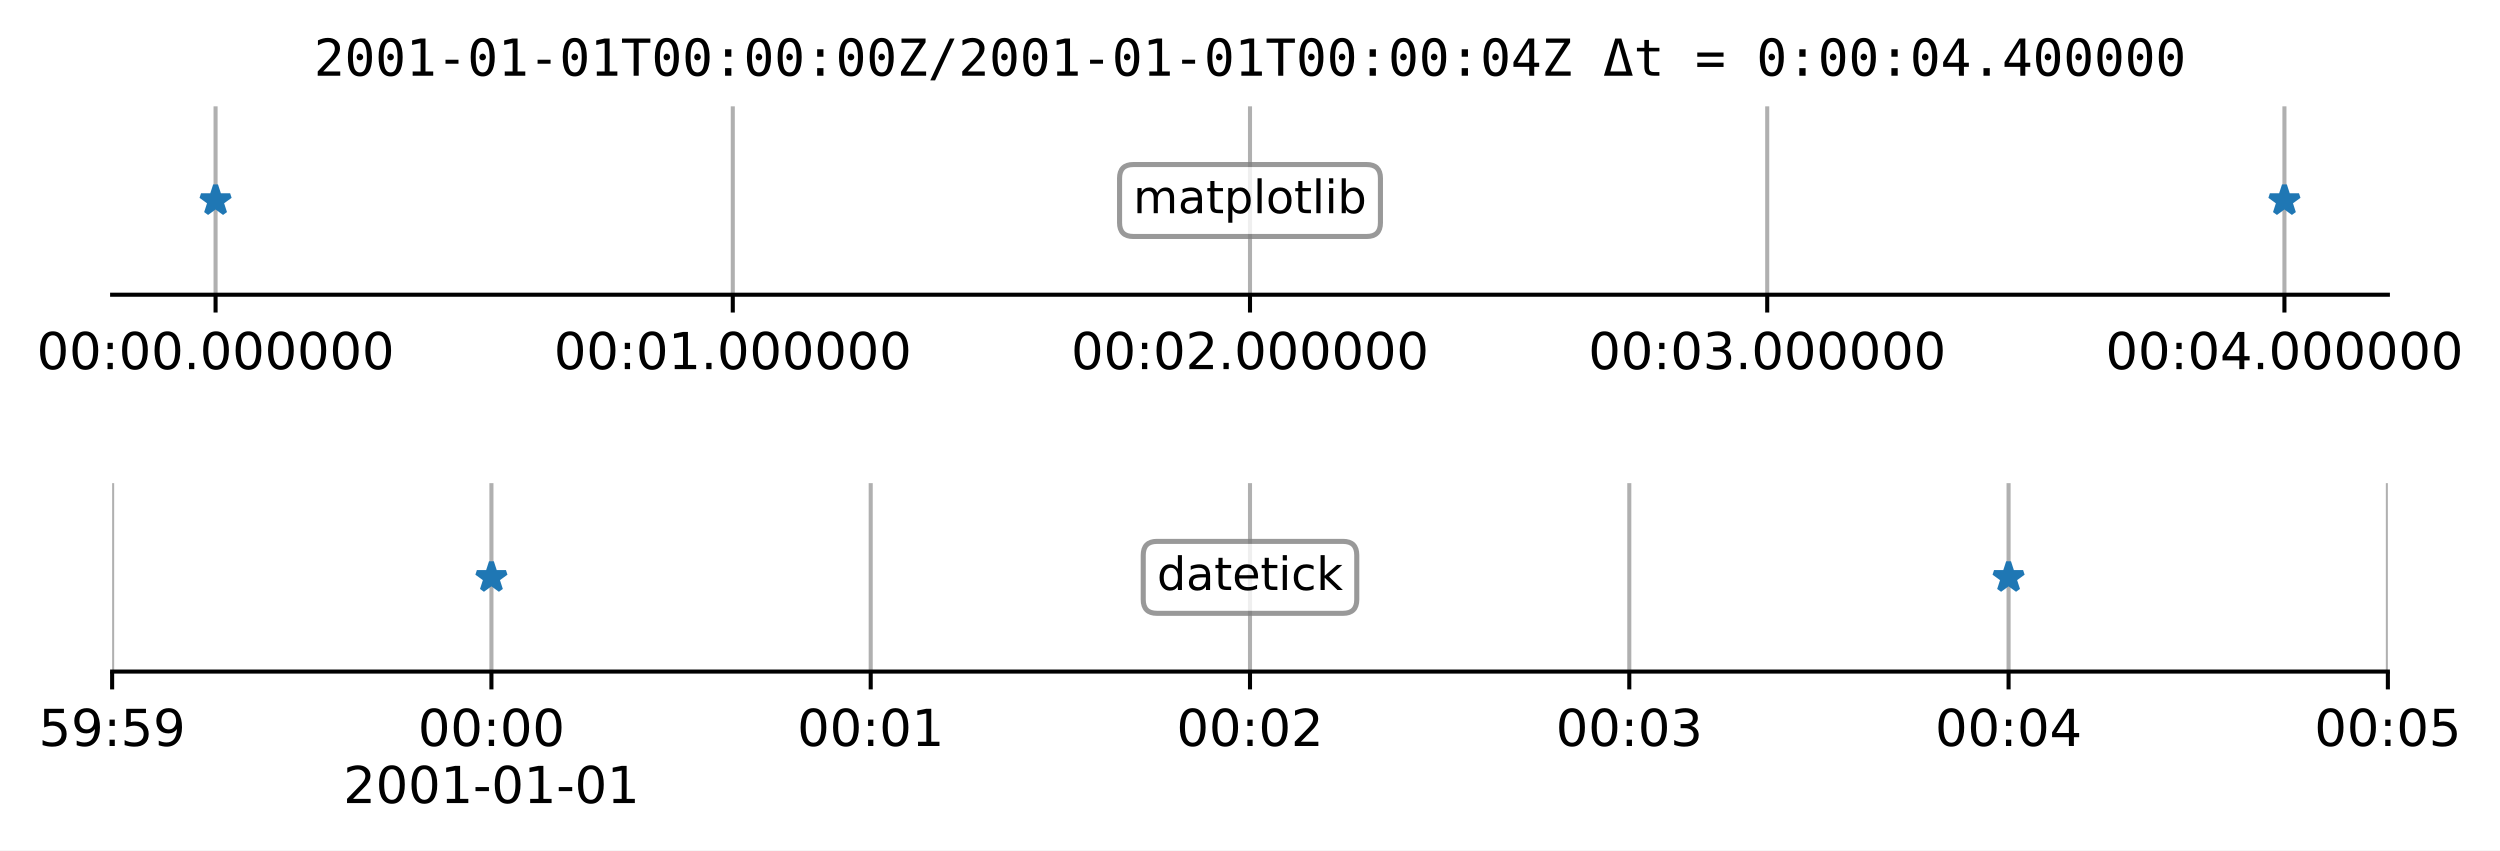
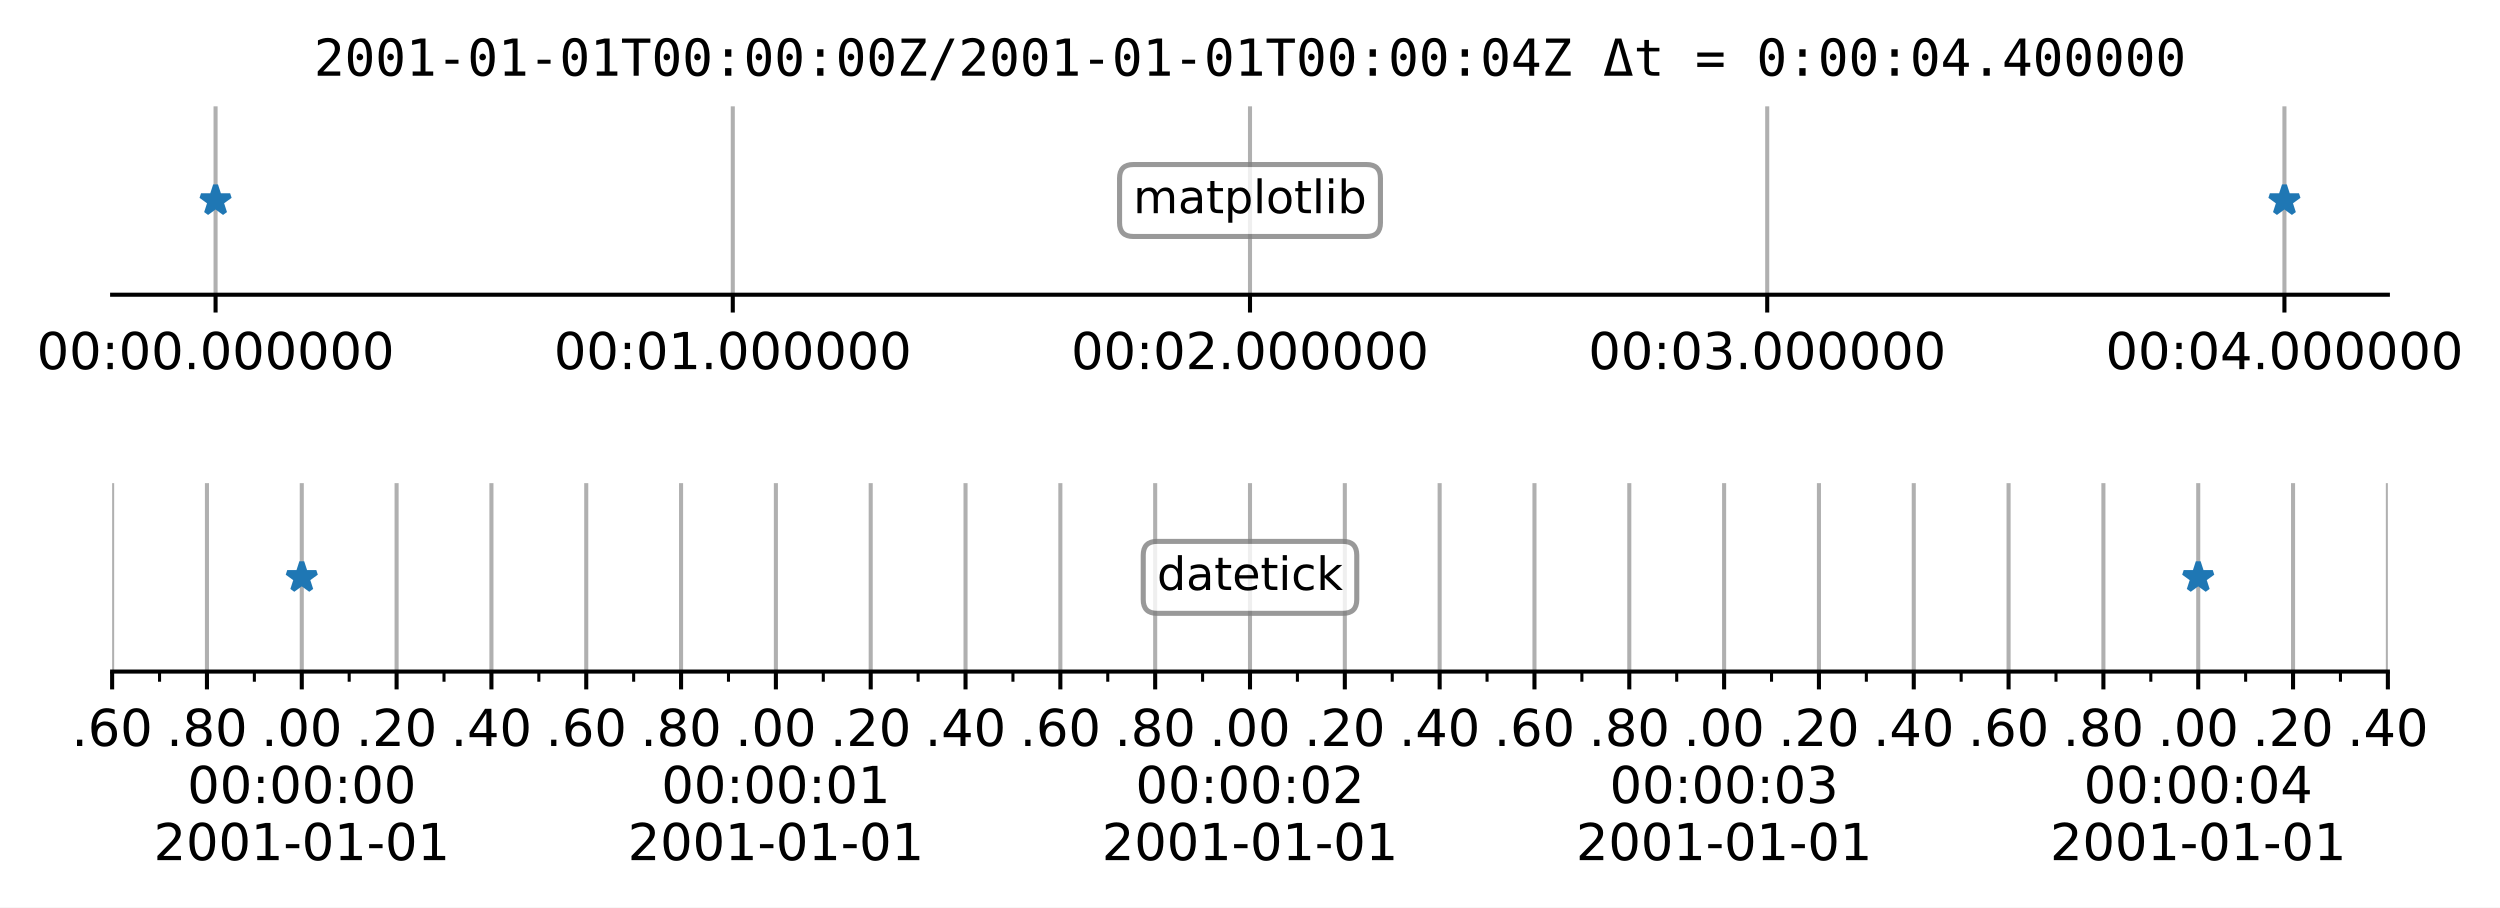
- <svg xmlns="http://www.w3.org/2000/svg" xmlns:xlink="http://www.w3.org/1999/xlink" width="490.39pt" height="166.808pt" viewBox="0 0 490.39 166.808" version="1.1">
+ <svg xmlns="http://www.w3.org/2000/svg" xmlns:xlink="http://www.w3.org/1999/xlink" width="490.39pt" height="178.005pt" viewBox="0 0 490.39 178.005" version="1.1">
  <defs>
    <style type="text/css">*{stroke-linejoin: round; stroke-linecap: butt}</style>
  </defs>
  <g id="figure_1">
    <g id="patch_1">
-       <path d="M 0 166.808  L 490.39 166.808  L 490.39 0  L 0 0  z " style="fill: #ffffff" />
+       <path d="M 0 178.005  L 490.39 178.005  L 490.39 0  L 0 0  z " style="fill: #ffffff" />
    </g>
    <g id="axes_1">
      <g id="patch_2">
        <path d="M 21.995 57.812  L 468.395 57.812  L 468.395 20.852  L 21.995 20.852  z " style="fill: #ffffff" />
      </g>
      <g id="matplotlib.axis_1">
        <g id="xtick_1">
          <g id="line2d_1">
            <path d="M 42.286 57.812  L 42.286 20.852  " clip-path="url(#p66268e52ca)" style="fill: none; stroke: #b0b0b0; stroke-width: 0.8; stroke-linecap: square" />
          </g>
          <g id="line2d_2">
            <defs>
              <path id="m1e6c41ab66" d="M 0 0  L 0 3.5  " style="stroke: #000000; stroke-width: 0.8" />
            </defs>
            <g>
              <use xlink:href="#m1e6c41ab66" x="42.286" y="57.812" style="stroke: #000000; stroke-width: 0.8" />
            </g>
          </g>
          <g id="text_1">
            <text style="font-size: 10px; font-family: 'DejaVu Sans', 'Bitstream Vera Sans', 'Computer Modern Sans Serif', 'Lucida Grande', 'Verdana', 'Geneva', 'Lucid', 'Arial', 'Helvetica', 'Avant Garde', sans-serif; text-anchor: middle" x="42.286" y="72.41" transform="rotate(-0 42.28593 72.41)">00:00.000000</text>
          </g>
        </g>
        <g id="xtick_2">
          <g id="line2d_3">
            <path d="M 143.74 57.812  L 143.74 20.852  " clip-path="url(#p66268e52ca)" style="fill: none; stroke: #b0b0b0; stroke-width: 0.8; stroke-linecap: square" />
          </g>
          <g id="line2d_4">
            <g>
              <use xlink:href="#m1e6c41ab66" x="143.74" y="57.812" style="stroke: #000000; stroke-width: 0.8" />
            </g>
          </g>
          <g id="text_2">
            <text style="font-size: 10px; font-family: 'DejaVu Sans', 'Bitstream Vera Sans', 'Computer Modern Sans Serif', 'Lucida Grande', 'Verdana', 'Geneva', 'Lucid', 'Arial', 'Helvetica', 'Avant Garde', sans-serif; text-anchor: middle" x="143.74" y="72.41" transform="rotate(-0 143.7405 72.41)">00:01.000000</text>
          </g>
        </g>
        <g id="xtick_3">
          <g id="line2d_5">
            <path d="M 245.195 57.812  L 245.195 20.852  " clip-path="url(#p66268e52ca)" style="fill: none; stroke: #b0b0b0; stroke-width: 0.8; stroke-linecap: square" />
          </g>
          <g id="line2d_6">
            <g>
              <use xlink:href="#m1e6c41ab66" x="245.195" y="57.812" style="stroke: #000000; stroke-width: 0.8" />
            </g>
          </g>
          <g id="text_3">
            <text style="font-size: 10px; font-family: 'DejaVu Sans', 'Bitstream Vera Sans', 'Computer Modern Sans Serif', 'Lucida Grande', 'Verdana', 'Geneva', 'Lucid', 'Arial', 'Helvetica', 'Avant Garde', sans-serif; text-anchor: middle" x="245.195" y="72.41" transform="rotate(-0 245.195 72.41)">00:02.000000</text>
          </g>
        </g>
        <g id="xtick_4">
          <g id="line2d_7">
            <path d="M 346.65 57.812  L 346.65 20.852  " clip-path="url(#p66268e52ca)" style="fill: none; stroke: #b0b0b0; stroke-width: 0.8; stroke-linecap: square" />
          </g>
          <g id="line2d_8">
            <g>
              <use xlink:href="#m1e6c41ab66" x="346.65" y="57.812" style="stroke: #000000; stroke-width: 0.8" />
            </g>
          </g>
          <g id="text_4">
            <text style="font-size: 10px; font-family: 'DejaVu Sans', 'Bitstream Vera Sans', 'Computer Modern Sans Serif', 'Lucida Grande', 'Verdana', 'Geneva', 'Lucid', 'Arial', 'Helvetica', 'Avant Garde', sans-serif; text-anchor: middle" x="346.65" y="72.41" transform="rotate(-0 346.6496 72.41)">00:03.000000</text>
          </g>
        </g>
        <g id="xtick_5">
          <g id="line2d_9">
            <path d="M 448.104 57.812  L 448.104 20.852  " clip-path="url(#p66268e52ca)" style="fill: none; stroke: #b0b0b0; stroke-width: 0.8; stroke-linecap: square" />
          </g>
          <g id="line2d_10">
            <g>
              <use xlink:href="#m1e6c41ab66" x="448.104" y="57.812" style="stroke: #000000; stroke-width: 0.8" />
            </g>
          </g>
          <g id="text_5">
            <text style="font-size: 10px; font-family: 'DejaVu Sans', 'Bitstream Vera Sans', 'Computer Modern Sans Serif', 'Lucida Grande', 'Verdana', 'Geneva', 'Lucid', 'Arial', 'Helvetica', 'Avant Garde', sans-serif; text-anchor: middle" x="448.104" y="72.41" transform="rotate(-0 448.1041 72.41)">00:04.000000</text>
          </g>
        </g>
      </g>
      <g id="line2d_11">
        <defs>
          <path id="maf42e94cd1" d="M 0 -3  L -0.674 -0.927  L -2.853 -0.927  L -1.09 0.354  L -1.763 2.427  L -0 1.146  L 1.763 2.427  L 1.09 0.354  L 2.853 -0.927  L 0.674 -0.927  z " style="stroke: #1f77b4; stroke-linejoin: bevel" />
        </defs>
        <g clip-path="url(#p66268e52ca)">
          <use xlink:href="#maf42e94cd1" x="42.286" y="39.332" style="fill: #1f77b4; stroke: #1f77b4; stroke-linejoin: bevel" />
          <use xlink:href="#maf42e94cd1" x="448.104" y="39.332" style="fill: #1f77b4; stroke: #1f77b4; stroke-linejoin: bevel" />
        </g>
      </g>
      <g id="patch_3">
        <path d="M 21.995 57.812  L 468.395 57.812  " style="fill: none; stroke: #000000; stroke-width: 0.8; stroke-linejoin: miter; stroke-linecap: square" />
      </g>
      <g id="text_6">
        <g id="patch_4">
          <path d="M 222.308 46.387  L 268.082 46.387  Q 270.782 46.387 270.782 43.687  L 270.782 34.976  Q 270.782 32.276 268.082 32.276  L 222.308 32.276  Q 219.608 32.276 219.608 34.976  L 219.608 43.687  Q 219.608 46.387 222.308 46.387  z " style="fill: #ffffff; opacity: 0.8; stroke: #808080; stroke-linejoin: miter" />
        </g>
        <text style="font-size: 9px; font-family: 'DejaVu Sans', 'Bitstream Vera Sans', 'Computer Modern Sans Serif', 'Lucida Grande', 'Verdana', 'Geneva', 'Lucid', 'Arial', 'Helvetica', 'Avant Garde', sans-serif; text-anchor: middle" x="245.195" y="41.815" transform="rotate(-0 245.195 41.815)">matplotlib</text>
      </g>
      <g id="text_7">
        <text style="font-size: 10px; font-family: 'DejaVu Sans Mono', 'Bitstream Vera Sans Mono', 'Computer Modern Typewriter', 'Andale Mono', 'Nimbus Mono L', 'Courier New', 'Courier', 'Fixed', 'Terminal', monospace; text-anchor: middle" x="245.195" y="14.852" transform="rotate(-0 245.195 14.85156)">2001-01-01T00:00:00Z/2001-01-01T00:00:04Z Δt = 0:00:04.400000</text>
      </g>
    </g>
    <g id="axes_2">
      <g id="patch_5">
        <path d="M 21.995 131.732  L 468.395 131.732  L 468.395 94.772  L 21.995 94.772  z " style="fill: #ffffff" />
      </g>
      <g id="matplotlib.axis_2">
        <g id="xtick_6">
          <g id="line2d_12">
            <path d="M 21.995 131.732  L 21.995 94.772  " clip-path="url(#p20be2a7854)" style="fill: none; stroke: #b0b0b0; stroke-width: 0.8; stroke-linecap: square" />
          </g>
          <g id="line2d_13">
            <g>
              <use xlink:href="#m1e6c41ab66" x="21.995" y="131.732" style="stroke: #000000; stroke-width: 0.8" />
            </g>
          </g>
          <g id="text_8">
-             <text style="font-size: 10px; font-family: 'DejaVu Sans', 'Bitstream Vera Sans', 'Computer Modern Sans Serif', 'Lucida Grande', 'Verdana', 'Geneva', 'Lucid', 'Arial', 'Helvetica', 'Avant Garde', sans-serif; text-anchor: middle" x="21.995" y="146.33" transform="rotate(-0 21.99503 146.33)">59:59</text>
+             <text style="font-size: 10px; font-family: 'DejaVu Sans', 'Bitstream Vera Sans', 'Computer Modern Sans Serif', 'Lucida Grande', 'Verdana', 'Geneva', 'Lucid', 'Arial', 'Helvetica', 'Avant Garde', sans-serif; text-anchor: middle" x="21.995" y="146.33" transform="rotate(-0 21.99503 146.33)">.60</text>
          </g>
        </g>
        <g id="xtick_7">
          <g id="line2d_14">
-             <path d="M 96.395 131.732  L 96.395 94.772  " clip-path="url(#p20be2a7854)" style="fill: none; stroke: #b0b0b0; stroke-width: 0.8; stroke-linecap: square" />
+             <path d="M 40.595 131.732  L 40.595 94.772  " clip-path="url(#p20be2a7854)" style="fill: none; stroke: #b0b0b0; stroke-width: 0.8; stroke-linecap: square" />
          </g>
          <g id="line2d_15">
            <g>
-               <use xlink:href="#m1e6c41ab66" x="96.395" y="131.732" style="stroke: #000000; stroke-width: 0.8" />
+               <use xlink:href="#m1e6c41ab66" x="40.595" y="131.732" style="stroke: #000000; stroke-width: 0.8" />
            </g>
          </g>
          <g id="text_9">
-             <text style="font-size: 10px; font-family: 'DejaVu Sans', 'Bitstream Vera Sans', 'Computer Modern Sans Serif', 'Lucida Grande', 'Verdana', 'Geneva', 'Lucid', 'Arial', 'Helvetica', 'Avant Garde', sans-serif" transform="translate(81.98565 146.33)">00:00</text>
-             <text style="font-size: 10px; font-family: 'DejaVu Sans', 'Bitstream Vera Sans', 'Computer Modern Sans Serif', 'Lucida Grande', 'Verdana', 'Geneva', 'Lucid', 'Arial', 'Helvetica', 'Avant Garde', sans-serif" transform="translate(67.33721 157.5278)">2001-01-01</text>
+             <text style="font-size: 10px; font-family: 'DejaVu Sans', 'Bitstream Vera Sans', 'Computer Modern Sans Serif', 'Lucida Grande', 'Verdana', 'Geneva', 'Lucid', 'Arial', 'Helvetica', 'Avant Garde', sans-serif; text-anchor: middle" x="40.595" y="146.33" transform="rotate(-0 40.59503 146.33)">.80</text>
          </g>
        </g>
        <g id="xtick_8">
          <g id="line2d_16">
-             <path d="M 170.795 131.732  L 170.795 94.772  " clip-path="url(#p20be2a7854)" style="fill: none; stroke: #b0b0b0; stroke-width: 0.8; stroke-linecap: square" />
+             <path d="M 59.195 131.732  L 59.195 94.772  " clip-path="url(#p20be2a7854)" style="fill: none; stroke: #b0b0b0; stroke-width: 0.8; stroke-linecap: square" />
          </g>
          <g id="line2d_17">
            <g>
-               <use xlink:href="#m1e6c41ab66" x="170.795" y="131.732" style="stroke: #000000; stroke-width: 0.8" />
+               <use xlink:href="#m1e6c41ab66" x="59.195" y="131.732" style="stroke: #000000; stroke-width: 0.8" />
            </g>
          </g>
          <g id="text_10">
-             <text style="font-size: 10px; font-family: 'DejaVu Sans', 'Bitstream Vera Sans', 'Computer Modern Sans Serif', 'Lucida Grande', 'Verdana', 'Geneva', 'Lucid', 'Arial', 'Helvetica', 'Avant Garde', sans-serif; text-anchor: middle" x="170.795" y="146.33" transform="rotate(-0 170.795 146.33)">00:01</text>
+             <text style="font-size: 10px; font-family: 'DejaVu Sans', 'Bitstream Vera Sans', 'Computer Modern Sans Serif', 'Lucida Grande', 'Verdana', 'Geneva', 'Lucid', 'Arial', 'Helvetica', 'Avant Garde', sans-serif" transform="translate(51.24346 146.33)">.00</text>
+             <text style="font-size: 10px; font-family: 'DejaVu Sans', 'Bitstream Vera Sans', 'Computer Modern Sans Serif', 'Lucida Grande', 'Verdana', 'Geneva', 'Lucid', 'Arial', 'Helvetica', 'Avant Garde', sans-serif" transform="translate(36.73877 157.5278)">00:00:00</text>
+             <text style="font-size: 10px; font-family: 'DejaVu Sans', 'Bitstream Vera Sans', 'Computer Modern Sans Serif', 'Lucida Grande', 'Verdana', 'Geneva', 'Lucid', 'Arial', 'Helvetica', 'Avant Garde', sans-serif" transform="translate(30.13721 168.7256)">2001-01-01</text>
          </g>
        </g>
        <g id="xtick_9">
          <g id="line2d_18">
-             <path d="M 245.195 131.732  L 245.195 94.772  " clip-path="url(#p20be2a7854)" style="fill: none; stroke: #b0b0b0; stroke-width: 0.8; stroke-linecap: square" />
+             <path d="M 77.795 131.732  L 77.795 94.772  " clip-path="url(#p20be2a7854)" style="fill: none; stroke: #b0b0b0; stroke-width: 0.8; stroke-linecap: square" />
          </g>
          <g id="line2d_19">
            <g>
-               <use xlink:href="#m1e6c41ab66" x="245.195" y="131.732" style="stroke: #000000; stroke-width: 0.8" />
+               <use xlink:href="#m1e6c41ab66" x="77.795" y="131.732" style="stroke: #000000; stroke-width: 0.8" />
            </g>
          </g>
          <g id="text_11">
-             <text style="font-size: 10px; font-family: 'DejaVu Sans', 'Bitstream Vera Sans', 'Computer Modern Sans Serif', 'Lucida Grande', 'Verdana', 'Geneva', 'Lucid', 'Arial', 'Helvetica', 'Avant Garde', sans-serif; text-anchor: middle" x="245.195" y="146.33" transform="rotate(-0 245.195 146.33)">00:02</text>
+             <text style="font-size: 10px; font-family: 'DejaVu Sans', 'Bitstream Vera Sans', 'Computer Modern Sans Serif', 'Lucida Grande', 'Verdana', 'Geneva', 'Lucid', 'Arial', 'Helvetica', 'Avant Garde', sans-serif; text-anchor: middle" x="77.795" y="146.33" transform="rotate(-0 77.79503 146.33)">.20</text>
          </g>
        </g>
        <g id="xtick_10">
          <g id="line2d_20">
-             <path d="M 319.595 131.732  L 319.595 94.772  " clip-path="url(#p20be2a7854)" style="fill: none; stroke: #b0b0b0; stroke-width: 0.8; stroke-linecap: square" />
+             <path d="M 96.395 131.732  L 96.395 94.772  " clip-path="url(#p20be2a7854)" style="fill: none; stroke: #b0b0b0; stroke-width: 0.8; stroke-linecap: square" />
          </g>
          <g id="line2d_21">
            <g>
-               <use xlink:href="#m1e6c41ab66" x="319.595" y="131.732" style="stroke: #000000; stroke-width: 0.8" />
+               <use xlink:href="#m1e6c41ab66" x="96.395" y="131.732" style="stroke: #000000; stroke-width: 0.8" />
            </g>
          </g>
          <g id="text_12">
-             <text style="font-size: 10px; font-family: 'DejaVu Sans', 'Bitstream Vera Sans', 'Computer Modern Sans Serif', 'Lucida Grande', 'Verdana', 'Geneva', 'Lucid', 'Arial', 'Helvetica', 'Avant Garde', sans-serif; text-anchor: middle" x="319.595" y="146.33" transform="rotate(-0 319.595 146.33)">00:03</text>
+             <text style="font-size: 10px; font-family: 'DejaVu Sans', 'Bitstream Vera Sans', 'Computer Modern Sans Serif', 'Lucida Grande', 'Verdana', 'Geneva', 'Lucid', 'Arial', 'Helvetica', 'Avant Garde', sans-serif; text-anchor: middle" x="96.395" y="146.33" transform="rotate(-0 96.39503 146.33)">.40</text>
          </g>
        </g>
        <g id="xtick_11">
          <g id="line2d_22">
-             <path d="M 393.995 131.732  L 393.995 94.772  " clip-path="url(#p20be2a7854)" style="fill: none; stroke: #b0b0b0; stroke-width: 0.8; stroke-linecap: square" />
+             <path d="M 114.995 131.732  L 114.995 94.772  " clip-path="url(#p20be2a7854)" style="fill: none; stroke: #b0b0b0; stroke-width: 0.8; stroke-linecap: square" />
          </g>
          <g id="line2d_23">
            <g>
-               <use xlink:href="#m1e6c41ab66" x="393.995" y="131.732" style="stroke: #000000; stroke-width: 0.8" />
+               <use xlink:href="#m1e6c41ab66" x="114.995" y="131.732" style="stroke: #000000; stroke-width: 0.8" />
            </g>
          </g>
          <g id="text_13">
-             <text style="font-size: 10px; font-family: 'DejaVu Sans', 'Bitstream Vera Sans', 'Computer Modern Sans Serif', 'Lucida Grande', 'Verdana', 'Geneva', 'Lucid', 'Arial', 'Helvetica', 'Avant Garde', sans-serif; text-anchor: middle" x="393.995" y="146.33" transform="rotate(-0 393.995 146.33)">00:04</text>
+             <text style="font-size: 10px; font-family: 'DejaVu Sans', 'Bitstream Vera Sans', 'Computer Modern Sans Serif', 'Lucida Grande', 'Verdana', 'Geneva', 'Lucid', 'Arial', 'Helvetica', 'Avant Garde', sans-serif; text-anchor: middle" x="114.995" y="146.33" transform="rotate(-0 114.995 146.33)">.60</text>
          </g>
        </g>
        <g id="xtick_12">
          <g id="line2d_24">
+             <path d="M 133.595 131.732  L 133.595 94.772  " clip-path="url(#p20be2a7854)" style="fill: none; stroke: #b0b0b0; stroke-width: 0.8; stroke-linecap: square" />
+           </g>
+           <g id="line2d_25">
+             <g>
+               <use xlink:href="#m1e6c41ab66" x="133.595" y="131.732" style="stroke: #000000; stroke-width: 0.8" />
+             </g>
+           </g>
+           <g id="text_14">
+             <text style="font-size: 10px; font-family: 'DejaVu Sans', 'Bitstream Vera Sans', 'Computer Modern Sans Serif', 'Lucida Grande', 'Verdana', 'Geneva', 'Lucid', 'Arial', 'Helvetica', 'Avant Garde', sans-serif; text-anchor: middle" x="133.595" y="146.33" transform="rotate(-0 133.595 146.33)">.80</text>
+           </g>
+         </g>
+         <g id="xtick_13">
+           <g id="line2d_26">
+             <path d="M 152.195 131.732  L 152.195 94.772  " clip-path="url(#p20be2a7854)" style="fill: none; stroke: #b0b0b0; stroke-width: 0.8; stroke-linecap: square" />
+           </g>
+           <g id="line2d_27">
+             <g>
+               <use xlink:href="#m1e6c41ab66" x="152.195" y="131.732" style="stroke: #000000; stroke-width: 0.8" />
+             </g>
+           </g>
+           <g id="text_15">
+             <text style="font-size: 10px; font-family: 'DejaVu Sans', 'Bitstream Vera Sans', 'Computer Modern Sans Serif', 'Lucida Grande', 'Verdana', 'Geneva', 'Lucid', 'Arial', 'Helvetica', 'Avant Garde', sans-serif" transform="translate(144.2435 146.33)">.00</text>
+             <text style="font-size: 10px; font-family: 'DejaVu Sans', 'Bitstream Vera Sans', 'Computer Modern Sans Serif', 'Lucida Grande', 'Verdana', 'Geneva', 'Lucid', 'Arial', 'Helvetica', 'Avant Garde', sans-serif" transform="translate(129.7388 157.5278)">00:00:01</text>
+             <text style="font-size: 10px; font-family: 'DejaVu Sans', 'Bitstream Vera Sans', 'Computer Modern Sans Serif', 'Lucida Grande', 'Verdana', 'Geneva', 'Lucid', 'Arial', 'Helvetica', 'Avant Garde', sans-serif" transform="translate(123.1372 168.7256)">2001-01-01</text>
+           </g>
+         </g>
+         <g id="xtick_14">
+           <g id="line2d_28">
+             <path d="M 170.795 131.732  L 170.795 94.772  " clip-path="url(#p20be2a7854)" style="fill: none; stroke: #b0b0b0; stroke-width: 0.8; stroke-linecap: square" />
+           </g>
+           <g id="line2d_29">
+             <g>
+               <use xlink:href="#m1e6c41ab66" x="170.795" y="131.732" style="stroke: #000000; stroke-width: 0.8" />
+             </g>
+           </g>
+           <g id="text_16">
+             <text style="font-size: 10px; font-family: 'DejaVu Sans', 'Bitstream Vera Sans', 'Computer Modern Sans Serif', 'Lucida Grande', 'Verdana', 'Geneva', 'Lucid', 'Arial', 'Helvetica', 'Avant Garde', sans-serif; text-anchor: middle" x="170.795" y="146.33" transform="rotate(-0 170.795 146.33)">.20</text>
+           </g>
+         </g>
+         <g id="xtick_15">
+           <g id="line2d_30">
+             <path d="M 189.395 131.732  L 189.395 94.772  " clip-path="url(#p20be2a7854)" style="fill: none; stroke: #b0b0b0; stroke-width: 0.8; stroke-linecap: square" />
+           </g>
+           <g id="line2d_31">
+             <g>
+               <use xlink:href="#m1e6c41ab66" x="189.395" y="131.732" style="stroke: #000000; stroke-width: 0.8" />
+             </g>
+           </g>
+           <g id="text_17">
+             <text style="font-size: 10px; font-family: 'DejaVu Sans', 'Bitstream Vera Sans', 'Computer Modern Sans Serif', 'Lucida Grande', 'Verdana', 'Geneva', 'Lucid', 'Arial', 'Helvetica', 'Avant Garde', sans-serif; text-anchor: middle" x="189.395" y="146.33" transform="rotate(-0 189.395 146.33)">.40</text>
+           </g>
+         </g>
+         <g id="xtick_16">
+           <g id="line2d_32">
+             <path d="M 207.995 131.732  L 207.995 94.772  " clip-path="url(#p20be2a7854)" style="fill: none; stroke: #b0b0b0; stroke-width: 0.8; stroke-linecap: square" />
+           </g>
+           <g id="line2d_33">
+             <g>
+               <use xlink:href="#m1e6c41ab66" x="207.995" y="131.732" style="stroke: #000000; stroke-width: 0.8" />
+             </g>
+           </g>
+           <g id="text_18">
+             <text style="font-size: 10px; font-family: 'DejaVu Sans', 'Bitstream Vera Sans', 'Computer Modern Sans Serif', 'Lucida Grande', 'Verdana', 'Geneva', 'Lucid', 'Arial', 'Helvetica', 'Avant Garde', sans-serif; text-anchor: middle" x="207.995" y="146.33" transform="rotate(-0 207.995 146.33)">.60</text>
+           </g>
+         </g>
+         <g id="xtick_17">
+           <g id="line2d_34">
+             <path d="M 226.595 131.732  L 226.595 94.772  " clip-path="url(#p20be2a7854)" style="fill: none; stroke: #b0b0b0; stroke-width: 0.8; stroke-linecap: square" />
+           </g>
+           <g id="line2d_35">
+             <g>
+               <use xlink:href="#m1e6c41ab66" x="226.595" y="131.732" style="stroke: #000000; stroke-width: 0.8" />
+             </g>
+           </g>
+           <g id="text_19">
+             <text style="font-size: 10px; font-family: 'DejaVu Sans', 'Bitstream Vera Sans', 'Computer Modern Sans Serif', 'Lucida Grande', 'Verdana', 'Geneva', 'Lucid', 'Arial', 'Helvetica', 'Avant Garde', sans-serif; text-anchor: middle" x="226.595" y="146.33" transform="rotate(-0 226.595 146.33)">.80</text>
+           </g>
+         </g>
+         <g id="xtick_18">
+           <g id="line2d_36">
+             <path d="M 245.195 131.732  L 245.195 94.772  " clip-path="url(#p20be2a7854)" style="fill: none; stroke: #b0b0b0; stroke-width: 0.8; stroke-linecap: square" />
+           </g>
+           <g id="line2d_37">
+             <g>
+               <use xlink:href="#m1e6c41ab66" x="245.195" y="131.732" style="stroke: #000000; stroke-width: 0.8" />
+             </g>
+           </g>
+           <g id="text_20">
+             <text style="font-size: 10px; font-family: 'DejaVu Sans', 'Bitstream Vera Sans', 'Computer Modern Sans Serif', 'Lucida Grande', 'Verdana', 'Geneva', 'Lucid', 'Arial', 'Helvetica', 'Avant Garde', sans-serif" transform="translate(237.2435 146.33)">.00</text>
+             <text style="font-size: 10px; font-family: 'DejaVu Sans', 'Bitstream Vera Sans', 'Computer Modern Sans Serif', 'Lucida Grande', 'Verdana', 'Geneva', 'Lucid', 'Arial', 'Helvetica', 'Avant Garde', sans-serif" transform="translate(222.7388 157.5278)">00:00:02</text>
+             <text style="font-size: 10px; font-family: 'DejaVu Sans', 'Bitstream Vera Sans', 'Computer Modern Sans Serif', 'Lucida Grande', 'Verdana', 'Geneva', 'Lucid', 'Arial', 'Helvetica', 'Avant Garde', sans-serif" transform="translate(216.1372 168.7256)">2001-01-01</text>
+           </g>
+         </g>
+         <g id="xtick_19">
+           <g id="line2d_38">
+             <path d="M 263.795 131.732  L 263.795 94.772  " clip-path="url(#p20be2a7854)" style="fill: none; stroke: #b0b0b0; stroke-width: 0.8; stroke-linecap: square" />
+           </g>
+           <g id="line2d_39">
+             <g>
+               <use xlink:href="#m1e6c41ab66" x="263.795" y="131.732" style="stroke: #000000; stroke-width: 0.8" />
+             </g>
+           </g>
+           <g id="text_21">
+             <text style="font-size: 10px; font-family: 'DejaVu Sans', 'Bitstream Vera Sans', 'Computer Modern Sans Serif', 'Lucida Grande', 'Verdana', 'Geneva', 'Lucid', 'Arial', 'Helvetica', 'Avant Garde', sans-serif; text-anchor: middle" x="263.795" y="146.33" transform="rotate(-0 263.795 146.33)">.20</text>
+           </g>
+         </g>
+         <g id="xtick_20">
+           <g id="line2d_40">
+             <path d="M 282.395 131.732  L 282.395 94.772  " clip-path="url(#p20be2a7854)" style="fill: none; stroke: #b0b0b0; stroke-width: 0.8; stroke-linecap: square" />
+           </g>
+           <g id="line2d_41">
+             <g>
+               <use xlink:href="#m1e6c41ab66" x="282.395" y="131.732" style="stroke: #000000; stroke-width: 0.8" />
+             </g>
+           </g>
+           <g id="text_22">
+             <text style="font-size: 10px; font-family: 'DejaVu Sans', 'Bitstream Vera Sans', 'Computer Modern Sans Serif', 'Lucida Grande', 'Verdana', 'Geneva', 'Lucid', 'Arial', 'Helvetica', 'Avant Garde', sans-serif; text-anchor: middle" x="282.395" y="146.33" transform="rotate(-0 282.395 146.33)">.40</text>
+           </g>
+         </g>
+         <g id="xtick_21">
+           <g id="line2d_42">
+             <path d="M 300.995 131.732  L 300.995 94.772  " clip-path="url(#p20be2a7854)" style="fill: none; stroke: #b0b0b0; stroke-width: 0.8; stroke-linecap: square" />
+           </g>
+           <g id="line2d_43">
+             <g>
+               <use xlink:href="#m1e6c41ab66" x="300.995" y="131.732" style="stroke: #000000; stroke-width: 0.8" />
+             </g>
+           </g>
+           <g id="text_23">
+             <text style="font-size: 10px; font-family: 'DejaVu Sans', 'Bitstream Vera Sans', 'Computer Modern Sans Serif', 'Lucida Grande', 'Verdana', 'Geneva', 'Lucid', 'Arial', 'Helvetica', 'Avant Garde', sans-serif; text-anchor: middle" x="300.995" y="146.33" transform="rotate(-0 300.995 146.33)">.60</text>
+           </g>
+         </g>
+         <g id="xtick_22">
+           <g id="line2d_44">
+             <path d="M 319.595 131.732  L 319.595 94.772  " clip-path="url(#p20be2a7854)" style="fill: none; stroke: #b0b0b0; stroke-width: 0.8; stroke-linecap: square" />
+           </g>
+           <g id="line2d_45">
+             <g>
+               <use xlink:href="#m1e6c41ab66" x="319.595" y="131.732" style="stroke: #000000; stroke-width: 0.8" />
+             </g>
+           </g>
+           <g id="text_24">
+             <text style="font-size: 10px; font-family: 'DejaVu Sans', 'Bitstream Vera Sans', 'Computer Modern Sans Serif', 'Lucida Grande', 'Verdana', 'Geneva', 'Lucid', 'Arial', 'Helvetica', 'Avant Garde', sans-serif; text-anchor: middle" x="319.595" y="146.33" transform="rotate(-0 319.595 146.33)">.80</text>
+           </g>
+         </g>
+         <g id="xtick_23">
+           <g id="line2d_46">
+             <path d="M 338.195 131.732  L 338.195 94.772  " clip-path="url(#p20be2a7854)" style="fill: none; stroke: #b0b0b0; stroke-width: 0.8; stroke-linecap: square" />
+           </g>
+           <g id="line2d_47">
+             <g>
+               <use xlink:href="#m1e6c41ab66" x="338.195" y="131.732" style="stroke: #000000; stroke-width: 0.8" />
+             </g>
+           </g>
+           <g id="text_25">
+             <text style="font-size: 10px; font-family: 'DejaVu Sans', 'Bitstream Vera Sans', 'Computer Modern Sans Serif', 'Lucida Grande', 'Verdana', 'Geneva', 'Lucid', 'Arial', 'Helvetica', 'Avant Garde', sans-serif" transform="translate(330.2435 146.33)">.00</text>
+             <text style="font-size: 10px; font-family: 'DejaVu Sans', 'Bitstream Vera Sans', 'Computer Modern Sans Serif', 'Lucida Grande', 'Verdana', 'Geneva', 'Lucid', 'Arial', 'Helvetica', 'Avant Garde', sans-serif" transform="translate(315.7388 157.5278)">00:00:03</text>
+             <text style="font-size: 10px; font-family: 'DejaVu Sans', 'Bitstream Vera Sans', 'Computer Modern Sans Serif', 'Lucida Grande', 'Verdana', 'Geneva', 'Lucid', 'Arial', 'Helvetica', 'Avant Garde', sans-serif" transform="translate(309.1372 168.7256)">2001-01-01</text>
+           </g>
+         </g>
+         <g id="xtick_24">
+           <g id="line2d_48">
+             <path d="M 356.795 131.732  L 356.795 94.772  " clip-path="url(#p20be2a7854)" style="fill: none; stroke: #b0b0b0; stroke-width: 0.8; stroke-linecap: square" />
+           </g>
+           <g id="line2d_49">
+             <g>
+               <use xlink:href="#m1e6c41ab66" x="356.795" y="131.732" style="stroke: #000000; stroke-width: 0.8" />
+             </g>
+           </g>
+           <g id="text_26">
+             <text style="font-size: 10px; font-family: 'DejaVu Sans', 'Bitstream Vera Sans', 'Computer Modern Sans Serif', 'Lucida Grande', 'Verdana', 'Geneva', 'Lucid', 'Arial', 'Helvetica', 'Avant Garde', sans-serif; text-anchor: middle" x="356.795" y="146.33" transform="rotate(-0 356.795 146.33)">.20</text>
+           </g>
+         </g>
+         <g id="xtick_25">
+           <g id="line2d_50">
+             <path d="M 375.395 131.732  L 375.395 94.772  " clip-path="url(#p20be2a7854)" style="fill: none; stroke: #b0b0b0; stroke-width: 0.8; stroke-linecap: square" />
+           </g>
+           <g id="line2d_51">
+             <g>
+               <use xlink:href="#m1e6c41ab66" x="375.395" y="131.732" style="stroke: #000000; stroke-width: 0.8" />
+             </g>
+           </g>
+           <g id="text_27">
+             <text style="font-size: 10px; font-family: 'DejaVu Sans', 'Bitstream Vera Sans', 'Computer Modern Sans Serif', 'Lucida Grande', 'Verdana', 'Geneva', 'Lucid', 'Arial', 'Helvetica', 'Avant Garde', sans-serif; text-anchor: middle" x="375.395" y="146.33" transform="rotate(-0 375.395 146.33)">.40</text>
+           </g>
+         </g>
+         <g id="xtick_26">
+           <g id="line2d_52">
+             <path d="M 393.995 131.732  L 393.995 94.772  " clip-path="url(#p20be2a7854)" style="fill: none; stroke: #b0b0b0; stroke-width: 0.8; stroke-linecap: square" />
+           </g>
+           <g id="line2d_53">
+             <g>
+               <use xlink:href="#m1e6c41ab66" x="393.995" y="131.732" style="stroke: #000000; stroke-width: 0.8" />
+             </g>
+           </g>
+           <g id="text_28">
+             <text style="font-size: 10px; font-family: 'DejaVu Sans', 'Bitstream Vera Sans', 'Computer Modern Sans Serif', 'Lucida Grande', 'Verdana', 'Geneva', 'Lucid', 'Arial', 'Helvetica', 'Avant Garde', sans-serif; text-anchor: middle" x="393.995" y="146.33" transform="rotate(-0 393.995 146.33)">.60</text>
+           </g>
+         </g>
+         <g id="xtick_27">
+           <g id="line2d_54">
+             <path d="M 412.595 131.732  L 412.595 94.772  " clip-path="url(#p20be2a7854)" style="fill: none; stroke: #b0b0b0; stroke-width: 0.8; stroke-linecap: square" />
+           </g>
+           <g id="line2d_55">
+             <g>
+               <use xlink:href="#m1e6c41ab66" x="412.595" y="131.732" style="stroke: #000000; stroke-width: 0.8" />
+             </g>
+           </g>
+           <g id="text_29">
+             <text style="font-size: 10px; font-family: 'DejaVu Sans', 'Bitstream Vera Sans', 'Computer Modern Sans Serif', 'Lucida Grande', 'Verdana', 'Geneva', 'Lucid', 'Arial', 'Helvetica', 'Avant Garde', sans-serif; text-anchor: middle" x="412.595" y="146.33" transform="rotate(-0 412.595 146.33)">.80</text>
+           </g>
+         </g>
+         <g id="xtick_28">
+           <g id="line2d_56">
+             <path d="M 431.195 131.732  L 431.195 94.772  " clip-path="url(#p20be2a7854)" style="fill: none; stroke: #b0b0b0; stroke-width: 0.8; stroke-linecap: square" />
+           </g>
+           <g id="line2d_57">
+             <g>
+               <use xlink:href="#m1e6c41ab66" x="431.195" y="131.732" style="stroke: #000000; stroke-width: 0.8" />
+             </g>
+           </g>
+           <g id="text_30">
+             <text style="font-size: 10px; font-family: 'DejaVu Sans', 'Bitstream Vera Sans', 'Computer Modern Sans Serif', 'Lucida Grande', 'Verdana', 'Geneva', 'Lucid', 'Arial', 'Helvetica', 'Avant Garde', sans-serif" transform="translate(423.2435 146.33)">.00</text>
+             <text style="font-size: 10px; font-family: 'DejaVu Sans', 'Bitstream Vera Sans', 'Computer Modern Sans Serif', 'Lucida Grande', 'Verdana', 'Geneva', 'Lucid', 'Arial', 'Helvetica', 'Avant Garde', sans-serif" transform="translate(408.7388 157.5278)">00:00:04</text>
+             <text style="font-size: 10px; font-family: 'DejaVu Sans', 'Bitstream Vera Sans', 'Computer Modern Sans Serif', 'Lucida Grande', 'Verdana', 'Geneva', 'Lucid', 'Arial', 'Helvetica', 'Avant Garde', sans-serif" transform="translate(402.1372 168.7256)">2001-01-01</text>
+           </g>
+         </g>
+         <g id="xtick_29">
+           <g id="line2d_58">
+             <path d="M 449.795 131.732  L 449.795 94.772  " clip-path="url(#p20be2a7854)" style="fill: none; stroke: #b0b0b0; stroke-width: 0.8; stroke-linecap: square" />
+           </g>
+           <g id="line2d_59">
+             <g>
+               <use xlink:href="#m1e6c41ab66" x="449.795" y="131.732" style="stroke: #000000; stroke-width: 0.8" />
+             </g>
+           </g>
+           <g id="text_31">
+             <text style="font-size: 10px; font-family: 'DejaVu Sans', 'Bitstream Vera Sans', 'Computer Modern Sans Serif', 'Lucida Grande', 'Verdana', 'Geneva', 'Lucid', 'Arial', 'Helvetica', 'Avant Garde', sans-serif; text-anchor: middle" x="449.795" y="146.33" transform="rotate(-0 449.795 146.33)">.20</text>
+           </g>
+         </g>
+         <g id="xtick_30">
+           <g id="line2d_60">
            <path d="M 468.395 131.732  L 468.395 94.772  " clip-path="url(#p20be2a7854)" style="fill: none; stroke: #b0b0b0; stroke-width: 0.8; stroke-linecap: square" />
          </g>
-           <g id="line2d_25">
+           <g id="line2d_61">
            <g>
              <use xlink:href="#m1e6c41ab66" x="468.395" y="131.732" style="stroke: #000000; stroke-width: 0.8" />
            </g>
          </g>
-           <g id="text_14">
-             <text style="font-size: 10px; font-family: 'DejaVu Sans', 'Bitstream Vera Sans', 'Computer Modern Sans Serif', 'Lucida Grande', 'Verdana', 'Geneva', 'Lucid', 'Arial', 'Helvetica', 'Avant Garde', sans-serif; text-anchor: middle" x="468.395" y="146.33" transform="rotate(-0 468.395 146.33)">00:05</text>
-           </g>
-         </g>
-       </g>
-       <g id="line2d_26">
+           <g id="text_32">
+             <text style="font-size: 10px; font-family: 'DejaVu Sans', 'Bitstream Vera Sans', 'Computer Modern Sans Serif', 'Lucida Grande', 'Verdana', 'Geneva', 'Lucid', 'Arial', 'Helvetica', 'Avant Garde', sans-serif; text-anchor: middle" x="468.395" y="146.33" transform="rotate(-0 468.395 146.33)">.40</text>
+           </g>
+         </g>
+         <g id="xtick_31">
+           <g id="line2d_62">
+             <defs>
+               <path id="m7da8c832f9" d="M 0 0  L 0 2  " style="stroke: #000000; stroke-width: 0.6" />
+             </defs>
+             <g>
+               <use xlink:href="#m7da8c832f9" x="31.295" y="131.732" style="stroke: #000000; stroke-width: 0.6" />
+             </g>
+           </g>
+         </g>
+         <g id="xtick_32">
+           <g id="line2d_63">
+             <g>
+               <use xlink:href="#m7da8c832f9" x="49.895" y="131.732" style="stroke: #000000; stroke-width: 0.6" />
+             </g>
+           </g>
+         </g>
+         <g id="xtick_33">
+           <g id="line2d_64">
+             <g>
+               <use xlink:href="#m7da8c832f9" x="68.495" y="131.732" style="stroke: #000000; stroke-width: 0.6" />
+             </g>
+           </g>
+         </g>
+         <g id="xtick_34">
+           <g id="line2d_65">
+             <g>
+               <use xlink:href="#m7da8c832f9" x="87.095" y="131.732" style="stroke: #000000; stroke-width: 0.6" />
+             </g>
+           </g>
+         </g>
+         <g id="xtick_35">
+           <g id="line2d_66">
+             <g>
+               <use xlink:href="#m7da8c832f9" x="105.695" y="131.732" style="stroke: #000000; stroke-width: 0.6" />
+             </g>
+           </g>
+         </g>
+         <g id="xtick_36">
+           <g id="line2d_67">
+             <g>
+               <use xlink:href="#m7da8c832f9" x="124.295" y="131.732" style="stroke: #000000; stroke-width: 0.6" />
+             </g>
+           </g>
+         </g>
+         <g id="xtick_37">
+           <g id="line2d_68">
+             <g>
+               <use xlink:href="#m7da8c832f9" x="142.895" y="131.732" style="stroke: #000000; stroke-width: 0.6" />
+             </g>
+           </g>
+         </g>
+         <g id="xtick_38">
+           <g id="line2d_69">
+             <g>
+               <use xlink:href="#m7da8c832f9" x="161.495" y="131.732" style="stroke: #000000; stroke-width: 0.6" />
+             </g>
+           </g>
+         </g>
+         <g id="xtick_39">
+           <g id="line2d_70">
+             <g>
+               <use xlink:href="#m7da8c832f9" x="180.095" y="131.732" style="stroke: #000000; stroke-width: 0.6" />
+             </g>
+           </g>
+         </g>
+         <g id="xtick_40">
+           <g id="line2d_71">
+             <g>
+               <use xlink:href="#m7da8c832f9" x="198.695" y="131.732" style="stroke: #000000; stroke-width: 0.6" />
+             </g>
+           </g>
+         </g>
+         <g id="xtick_41">
+           <g id="line2d_72">
+             <g>
+               <use xlink:href="#m7da8c832f9" x="217.295" y="131.732" style="stroke: #000000; stroke-width: 0.6" />
+             </g>
+           </g>
+         </g>
+         <g id="xtick_42">
+           <g id="line2d_73">
+             <g>
+               <use xlink:href="#m7da8c832f9" x="235.895" y="131.732" style="stroke: #000000; stroke-width: 0.6" />
+             </g>
+           </g>
+         </g>
+         <g id="xtick_43">
+           <g id="line2d_74">
+             <g>
+               <use xlink:href="#m7da8c832f9" x="254.495" y="131.732" style="stroke: #000000; stroke-width: 0.6" />
+             </g>
+           </g>
+         </g>
+         <g id="xtick_44">
+           <g id="line2d_75">
+             <g>
+               <use xlink:href="#m7da8c832f9" x="273.095" y="131.732" style="stroke: #000000; stroke-width: 0.6" />
+             </g>
+           </g>
+         </g>
+         <g id="xtick_45">
+           <g id="line2d_76">
+             <g>
+               <use xlink:href="#m7da8c832f9" x="291.695" y="131.732" style="stroke: #000000; stroke-width: 0.6" />
+             </g>
+           </g>
+         </g>
+         <g id="xtick_46">
+           <g id="line2d_77">
+             <g>
+               <use xlink:href="#m7da8c832f9" x="310.295" y="131.732" style="stroke: #000000; stroke-width: 0.6" />
+             </g>
+           </g>
+         </g>
+         <g id="xtick_47">
+           <g id="line2d_78">
+             <g>
+               <use xlink:href="#m7da8c832f9" x="328.895" y="131.732" style="stroke: #000000; stroke-width: 0.6" />
+             </g>
+           </g>
+         </g>
+         <g id="xtick_48">
+           <g id="line2d_79">
+             <g>
+               <use xlink:href="#m7da8c832f9" x="347.495" y="131.732" style="stroke: #000000; stroke-width: 0.6" />
+             </g>
+           </g>
+         </g>
+         <g id="xtick_49">
+           <g id="line2d_80">
+             <g>
+               <use xlink:href="#m7da8c832f9" x="366.095" y="131.732" style="stroke: #000000; stroke-width: 0.6" />
+             </g>
+           </g>
+         </g>
+         <g id="xtick_50">
+           <g id="line2d_81">
+             <g>
+               <use xlink:href="#m7da8c832f9" x="384.695" y="131.732" style="stroke: #000000; stroke-width: 0.6" />
+             </g>
+           </g>
+         </g>
+         <g id="xtick_51">
+           <g id="line2d_82">
+             <g>
+               <use xlink:href="#m7da8c832f9" x="403.295" y="131.732" style="stroke: #000000; stroke-width: 0.6" />
+             </g>
+           </g>
+         </g>
+         <g id="xtick_52">
+           <g id="line2d_83">
+             <g>
+               <use xlink:href="#m7da8c832f9" x="421.895" y="131.732" style="stroke: #000000; stroke-width: 0.6" />
+             </g>
+           </g>
+         </g>
+         <g id="xtick_53">
+           <g id="line2d_84">
+             <g>
+               <use xlink:href="#m7da8c832f9" x="440.495" y="131.732" style="stroke: #000000; stroke-width: 0.6" />
+             </g>
+           </g>
+         </g>
+         <g id="xtick_54">
+           <g id="line2d_85">
+             <g>
+               <use xlink:href="#m7da8c832f9" x="459.095" y="131.732" style="stroke: #000000; stroke-width: 0.6" />
+             </g>
+           </g>
+         </g>
+       </g>
+       <g id="line2d_86">
        <g clip-path="url(#p20be2a7854)">
-           <use xlink:href="#maf42e94cd1" x="96.395" y="113.252" style="fill: #1f77b4; stroke: #1f77b4; stroke-linejoin: bevel" />
-           <use xlink:href="#maf42e94cd1" x="393.995" y="113.252" style="fill: #1f77b4; stroke: #1f77b4; stroke-linejoin: bevel" />
+           <use xlink:href="#maf42e94cd1" x="59.195" y="113.252" style="fill: #1f77b4; stroke: #1f77b4; stroke-linejoin: bevel" />
+           <use xlink:href="#maf42e94cd1" x="431.195" y="113.252" style="fill: #1f77b4; stroke: #1f77b4; stroke-linejoin: bevel" />
        </g>
      </g>
      <g id="patch_6">
        <path d="M 21.995 131.732  L 468.395 131.732  " style="fill: none; stroke: #000000; stroke-width: 0.8; stroke-linejoin: miter; stroke-linecap: square" />
      </g>
-       <g id="text_15">
+       <g id="text_33">
        <g id="patch_7">
          <path d="M 226.953 120.307  L 263.437 120.307  Q 266.137 120.307 266.137 117.607  L 266.137 108.896  Q 266.137 106.196 263.437 106.196  L 226.953 106.196  Q 224.253 106.196 224.253 108.896  L 224.253 117.607  Q 224.253 120.307 226.953 120.307  z " style="fill: #ffffff; opacity: 0.8; stroke: #808080; stroke-linejoin: miter" />
        </g>
        <text style="font-size: 9px; font-family: 'DejaVu Sans', 'Bitstream Vera Sans', 'Computer Modern Sans Serif', 'Lucida Grande', 'Verdana', 'Geneva', 'Lucid', 'Arial', 'Helvetica', 'Avant Garde', sans-serif; text-anchor: middle" x="245.195" y="115.735" transform="rotate(-0 245.195 115.735)">datetick</text>
      </g>
    </g>
  </g>
  <defs>
    <clipPath id="p66268e52ca">
      <rect x="21.995" y="20.852" width="446.4" height="36.96" />
    </clipPath>
    <clipPath id="p20be2a7854">
      <rect x="21.995" y="94.772" width="446.4" height="36.96" />
    </clipPath>
  </defs>
</svg>
